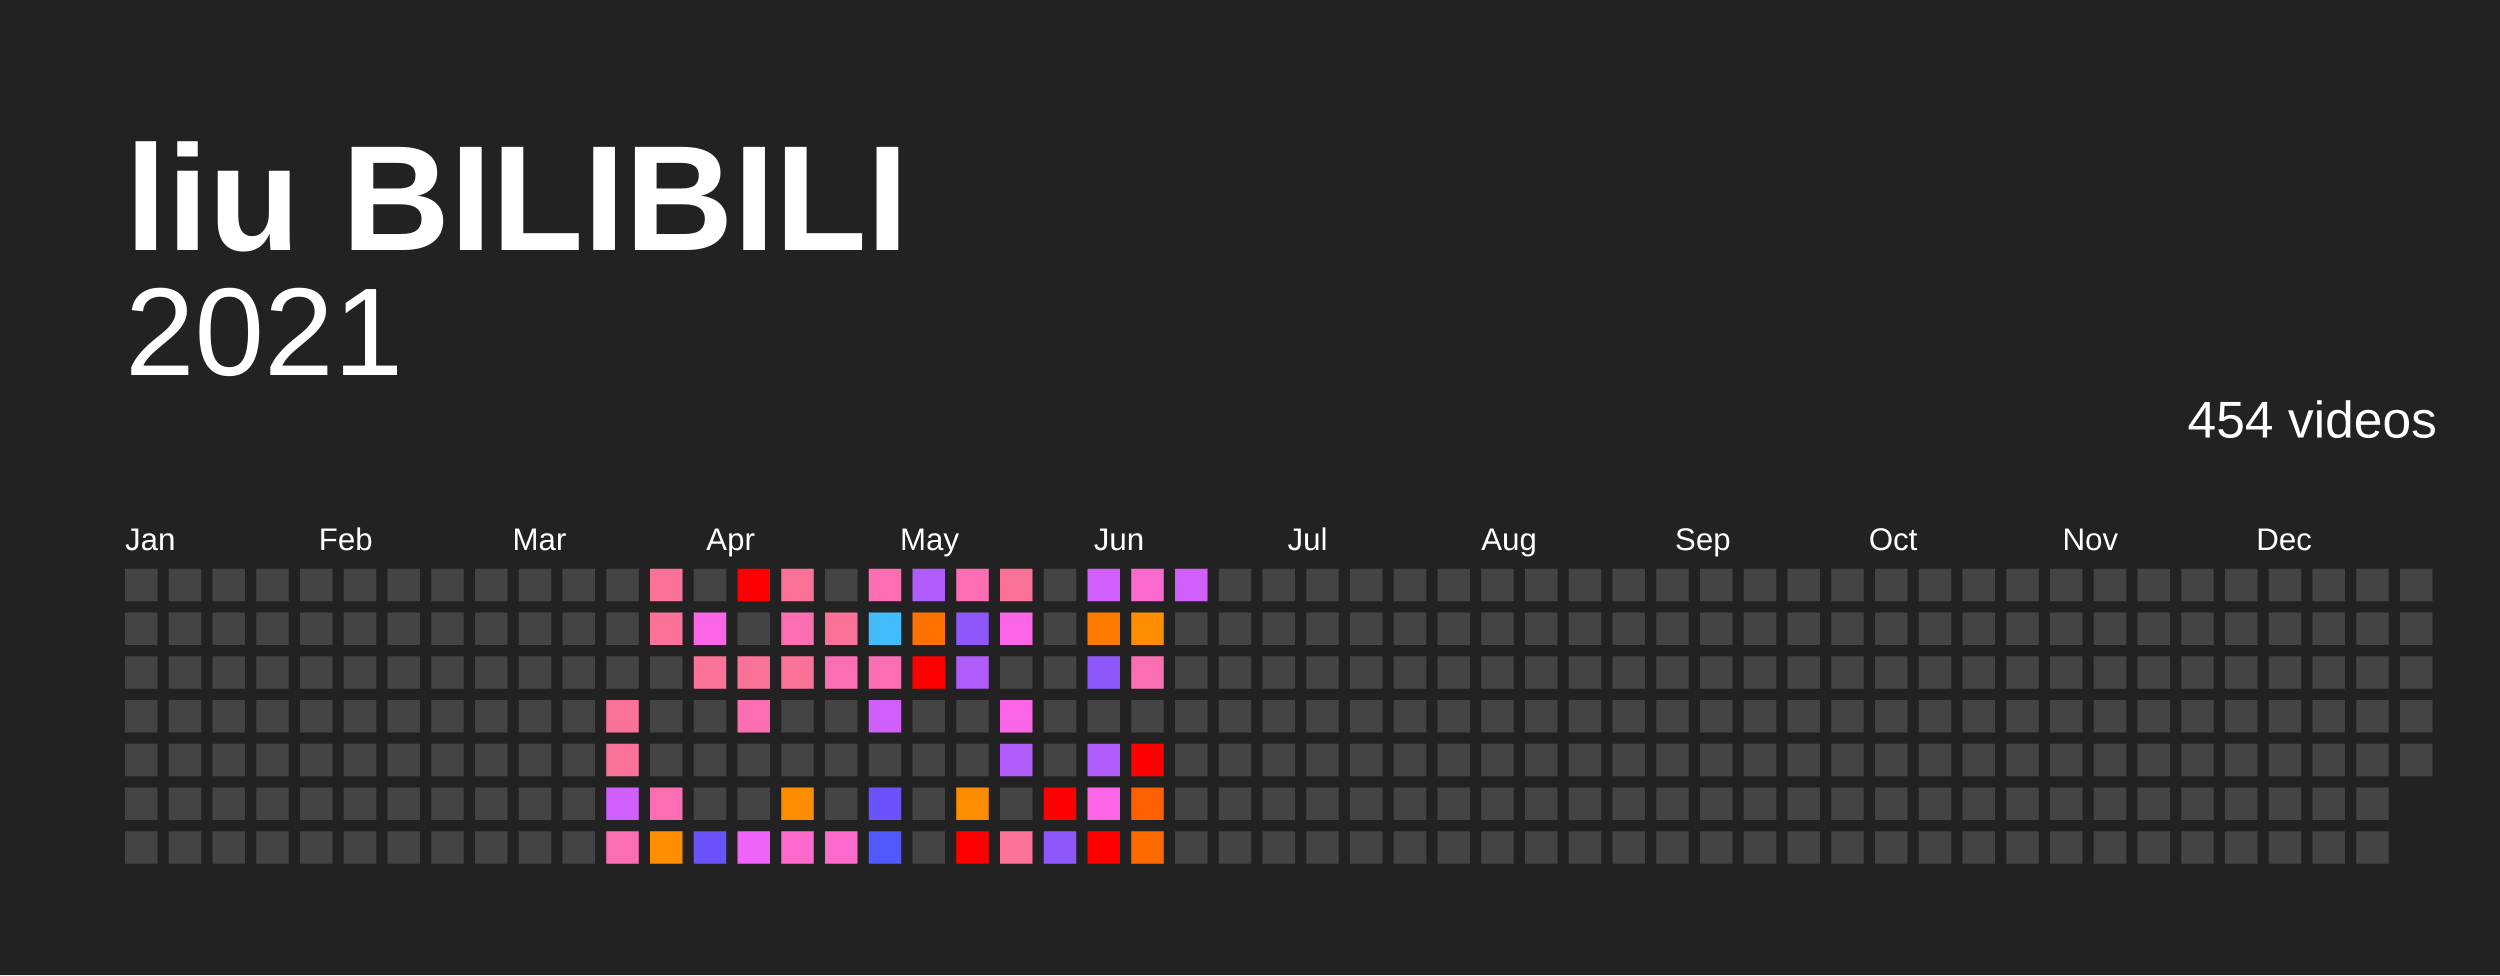
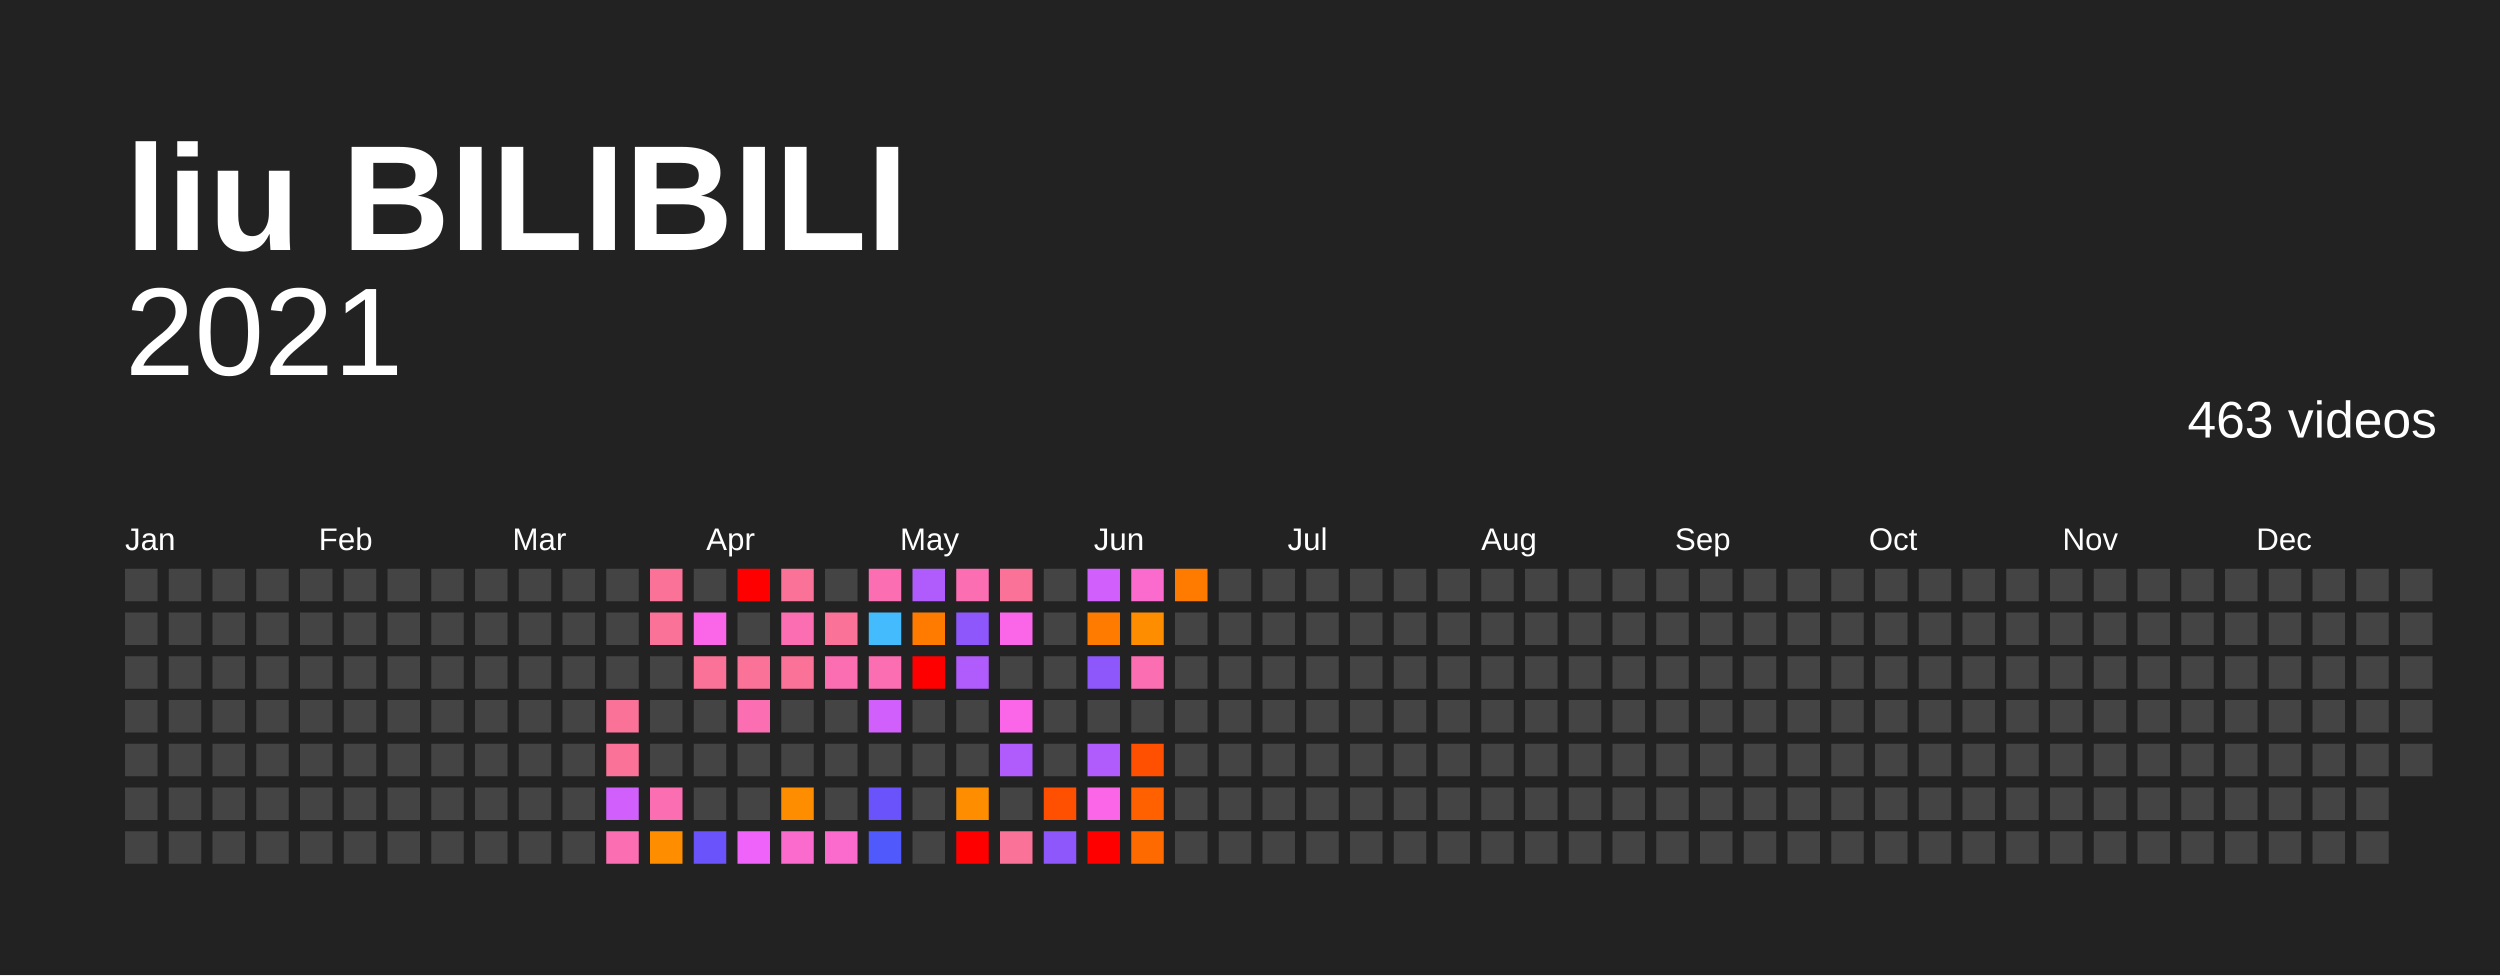
<svg xmlns="http://www.w3.org/2000/svg" baseProfile="full" height="78mm" version="1.1" viewBox="0,0,200,78" width="200mm">
  <defs />
  <rect fill="#222222" height="78" width="200" x="0" y="0" />
  <text fill="#FFFFFF" style="font-size:12px; font-family:Arial; font-weight:bold;" x="10" y="20">liu BILIBILI</text>
  <text alignment-baseline="hanging" fill="#FFFFFF" style="font-size:10.0px; font-family:Arial;" x="10" y="30">2021</text>
-   <text alignment-baseline="hanging" fill="#FFFFFF" style="font-size:4.125px; font-family:Arial;" x="175" y="35">454 videos</text>
+   <text alignment-baseline="hanging" fill="#FFFFFF" style="font-size:4.125px; font-family:Arial;" x="175" y="35">463 videos</text>
  <text fill="#FFFFFF" style="font-size:2.5px; font-family:Arial" x="10.0" y="44">Jan</text>
  <text fill="#FFFFFF" style="font-size:2.5px; font-family:Arial" x="25.5" y="44">Feb</text>
  <text fill="#FFFFFF" style="font-size:2.5px; font-family:Arial" x="41.0" y="44">Mar</text>
  <text fill="#FFFFFF" style="font-size:2.5px; font-family:Arial" x="56.5" y="44">Apr</text>
  <text fill="#FFFFFF" style="font-size:2.5px; font-family:Arial" x="72.0" y="44">May</text>
  <text fill="#FFFFFF" style="font-size:2.5px; font-family:Arial" x="87.5" y="44">Jun</text>
  <text fill="#FFFFFF" style="font-size:2.5px; font-family:Arial" x="103.0" y="44">Jul</text>
  <text fill="#FFFFFF" style="font-size:2.5px; font-family:Arial" x="118.5" y="44">Aug</text>
  <text fill="#FFFFFF" style="font-size:2.5px; font-family:Arial" x="134.0" y="44">Sep</text>
  <text fill="#FFFFFF" style="font-size:2.5px; font-family:Arial" x="149.5" y="44">Oct</text>
  <text fill="#FFFFFF" style="font-size:2.5px; font-family:Arial" x="165.0" y="44">Nov</text>
  <text fill="#FFFFFF" style="font-size:2.5px; font-family:Arial" x="180.5" y="44">Dec</text>
  <rect fill="#444444" height="2.6" width="2.6" x="10.0" y="45.5" />
  <rect fill="#444444" height="2.6" width="2.6" x="10.0" y="49.0" />
  <rect fill="#444444" height="2.6" width="2.6" x="10.0" y="52.5" />
  <rect fill="#444444" height="2.6" width="2.6" x="10.0" y="56.0" />
  <rect fill="#444444" height="2.6" width="2.6" x="10.0" y="59.5" />
  <rect fill="#444444" height="2.6" width="2.6" x="10.0" y="63.0" />
  <rect fill="#444444" height="2.6" width="2.6" x="10.0" y="66.5" />
  <rect fill="#444444" height="2.6" width="2.6" x="13.5" y="45.5" />
  <rect fill="#444444" height="2.6" width="2.6" x="13.5" y="49.0" />
  <rect fill="#444444" height="2.6" width="2.6" x="13.5" y="52.5" />
  <rect fill="#444444" height="2.6" width="2.6" x="13.5" y="56.0" />
  <rect fill="#444444" height="2.6" width="2.6" x="13.5" y="59.5" />
  <rect fill="#444444" height="2.6" width="2.6" x="13.5" y="63.0" />
  <rect fill="#444444" height="2.6" width="2.6" x="13.5" y="66.5" />
  <rect fill="#444444" height="2.6" width="2.6" x="17.0" y="45.5" />
  <rect fill="#444444" height="2.6" width="2.6" x="17.0" y="49.0" />
  <rect fill="#444444" height="2.6" width="2.6" x="17.0" y="52.5" />
  <rect fill="#444444" height="2.6" width="2.6" x="17.0" y="56.0" />
  <rect fill="#444444" height="2.6" width="2.6" x="17.0" y="59.5" />
  <rect fill="#444444" height="2.6" width="2.6" x="17.0" y="63.0" />
  <rect fill="#444444" height="2.6" width="2.6" x="17.0" y="66.5" />
  <rect fill="#444444" height="2.6" width="2.6" x="20.5" y="45.5" />
  <rect fill="#444444" height="2.6" width="2.6" x="20.5" y="49.0" />
  <rect fill="#444444" height="2.6" width="2.6" x="20.5" y="52.5" />
  <rect fill="#444444" height="2.6" width="2.6" x="20.5" y="56.0" />
  <rect fill="#444444" height="2.6" width="2.6" x="20.5" y="59.5" />
  <rect fill="#444444" height="2.6" width="2.6" x="20.5" y="63.0" />
  <rect fill="#444444" height="2.6" width="2.6" x="20.5" y="66.5" />
  <rect fill="#444444" height="2.6" width="2.6" x="24.0" y="45.5" />
  <rect fill="#444444" height="2.6" width="2.6" x="24.0" y="49.0" />
  <rect fill="#444444" height="2.6" width="2.6" x="24.0" y="52.5" />
  <rect fill="#444444" height="2.6" width="2.6" x="24.0" y="56.0" />
  <rect fill="#444444" height="2.6" width="2.6" x="24.0" y="59.5" />
  <rect fill="#444444" height="2.6" width="2.6" x="24.0" y="63.0" />
  <rect fill="#444444" height="2.6" width="2.6" x="24.0" y="66.5" />
  <rect fill="#444444" height="2.6" width="2.6" x="27.5" y="45.5" />
  <rect fill="#444444" height="2.6" width="2.6" x="27.5" y="49.0" />
  <rect fill="#444444" height="2.6" width="2.6" x="27.5" y="52.5" />
  <rect fill="#444444" height="2.6" width="2.6" x="27.5" y="56.0" />
  <rect fill="#444444" height="2.6" width="2.6" x="27.5" y="59.5" />
  <rect fill="#444444" height="2.6" width="2.6" x="27.5" y="63.0" />
  <rect fill="#444444" height="2.6" width="2.6" x="27.5" y="66.5" />
  <rect fill="#444444" height="2.6" width="2.6" x="31.0" y="45.5" />
  <rect fill="#444444" height="2.6" width="2.6" x="31.0" y="49.0" />
  <rect fill="#444444" height="2.6" width="2.6" x="31.0" y="52.5" />
  <rect fill="#444444" height="2.6" width="2.6" x="31.0" y="56.0" />
  <rect fill="#444444" height="2.6" width="2.6" x="31.0" y="59.5" />
  <rect fill="#444444" height="2.6" width="2.6" x="31.0" y="63.0" />
  <rect fill="#444444" height="2.6" width="2.6" x="31.0" y="66.5" />
  <rect fill="#444444" height="2.6" width="2.6" x="34.5" y="45.5" />
  <rect fill="#444444" height="2.6" width="2.6" x="34.5" y="49.0" />
  <rect fill="#444444" height="2.6" width="2.6" x="34.5" y="52.5" />
  <rect fill="#444444" height="2.6" width="2.6" x="34.5" y="56.0" />
  <rect fill="#444444" height="2.6" width="2.6" x="34.5" y="59.5" />
  <rect fill="#444444" height="2.6" width="2.6" x="34.5" y="63.0" />
  <rect fill="#444444" height="2.6" width="2.6" x="34.5" y="66.5" />
  <rect fill="#444444" height="2.6" width="2.6" x="38.0" y="45.5" />
  <rect fill="#444444" height="2.6" width="2.6" x="38.0" y="49.0" />
  <rect fill="#444444" height="2.6" width="2.6" x="38.0" y="52.5" />
  <rect fill="#444444" height="2.6" width="2.6" x="38.0" y="56.0" />
  <rect fill="#444444" height="2.6" width="2.6" x="38.0" y="59.5" />
  <rect fill="#444444" height="2.6" width="2.6" x="38.0" y="63.0" />
  <rect fill="#444444" height="2.6" width="2.6" x="38.0" y="66.5" />
  <rect fill="#444444" height="2.6" width="2.6" x="41.5" y="45.5" />
  <rect fill="#444444" height="2.6" width="2.6" x="41.5" y="49.0" />
  <rect fill="#444444" height="2.6" width="2.6" x="41.5" y="52.5" />
  <rect fill="#444444" height="2.6" width="2.6" x="41.5" y="56.0" />
  <rect fill="#444444" height="2.6" width="2.6" x="41.5" y="59.5" />
  <rect fill="#444444" height="2.6" width="2.6" x="41.5" y="63.0" />
  <rect fill="#444444" height="2.6" width="2.6" x="41.5" y="66.5" />
  <rect fill="#444444" height="2.6" width="2.6" x="45.0" y="45.5" />
  <rect fill="#444444" height="2.6" width="2.6" x="45.0" y="49.0" />
  <rect fill="#444444" height="2.6" width="2.6" x="45.0" y="52.5" />
  <rect fill="#444444" height="2.6" width="2.6" x="45.0" y="56.0" />
  <rect fill="#444444" height="2.6" width="2.6" x="45.0" y="59.5" />
  <rect fill="#444444" height="2.6" width="2.6" x="45.0" y="63.0" />
  <rect fill="#444444" height="2.6" width="2.6" x="45.0" y="66.5" />
  <rect fill="#444444" height="2.6" width="2.6" x="48.5" y="45.5" />
  <rect fill="#444444" height="2.6" width="2.6" x="48.5" y="49.0" />
  <rect fill="#444444" height="2.6" width="2.6" x="48.5" y="52.5" />
  <rect fill="#fb7299" height="2.6" width="2.6" x="48.5" y="56.0" />
  <rect fill="#fb7299" height="2.6" width="2.6" x="48.5" y="59.5" />
  <rect fill="#d15ffb" height="2.6" width="2.6" x="48.5" y="63.0" />
  <rect fill="#fb6eb2" height="2.6" width="2.6" x="48.5" y="66.5" />
  <rect fill="#fb7299" height="2.6" width="2.6" x="52.0" y="45.5" />
  <rect fill="#fb7299" height="2.6" width="2.6" x="52.0" y="49.0" />
  <rect fill="#444444" height="2.6" width="2.6" x="52.0" y="52.5" />
  <rect fill="#444444" height="2.6" width="2.6" x="52.0" y="56.0" />
  <rect fill="#444444" height="2.6" width="2.6" x="52.0" y="59.5" />
  <rect fill="#fb6eb2" height="2.6" width="2.6" x="52.0" y="63.0" />
  <rect fill="#ff8d00" height="2.6" width="2.6" x="52.0" y="66.5" />
  <rect fill="#444444" height="2.6" width="2.6" x="55.5" y="45.5" />
  <rect fill="#fb66e9" height="2.6" width="2.6" x="55.5" y="49.0" />
  <rect fill="#fb7299" height="2.6" width="2.6" x="55.5" y="52.5" />
  <rect fill="#444444" height="2.6" width="2.6" x="55.5" y="56.0" />
  <rect fill="#444444" height="2.6" width="2.6" x="55.5" y="59.5" />
  <rect fill="#444444" height="2.6" width="2.6" x="55.5" y="63.0" />
  <rect fill="#6b53fb" height="2.6" width="2.6" x="55.5" y="66.5" />
  <rect fill="red" height="2.6" width="2.6" x="59.0" y="45.5" />
  <rect fill="#444444" height="2.6" width="2.6" x="59.0" y="49.0" />
  <rect fill="#fb7299" height="2.6" width="2.6" x="59.0" y="52.5" />
  <rect fill="#fb6eb2" height="2.6" width="2.6" x="59.0" y="56.0" />
  <rect fill="#444444" height="2.6" width="2.6" x="59.0" y="59.5" />
  <rect fill="#444444" height="2.6" width="2.6" x="59.0" y="63.0" />
  <rect fill="#f063fb" height="2.6" width="2.6" x="59.0" y="66.5" />
  <rect fill="#fb7299" height="2.6" width="2.6" x="62.5" y="45.5" />
  <rect fill="#fb6eb2" height="2.6" width="2.6" x="62.5" y="49.0" />
  <rect fill="#fb7299" height="2.6" width="2.6" x="62.5" y="52.5" />
  <rect fill="#444444" height="2.6" width="2.6" x="62.5" y="56.0" />
  <rect fill="#444444" height="2.6" width="2.6" x="62.5" y="59.5" />
  <rect fill="#ff8d00" height="2.6" width="2.6" x="62.5" y="63.0" />
  <rect fill="#fb6acd" height="2.6" width="2.6" x="62.5" y="66.5" />
  <rect fill="#444444" height="2.6" width="2.6" x="66.0" y="45.5" />
  <rect fill="#fb7299" height="2.6" width="2.6" x="66.0" y="49.0" />
  <rect fill="#fb6eb2" height="2.6" width="2.6" x="66.0" y="52.5" />
  <rect fill="#444444" height="2.6" width="2.6" x="66.0" y="56.0" />
  <rect fill="#444444" height="2.6" width="2.6" x="66.0" y="59.5" />
  <rect fill="#444444" height="2.6" width="2.6" x="66.0" y="63.0" />
  <rect fill="#fb6acd" height="2.6" width="2.6" x="66.0" y="66.5" />
  <rect fill="#fb6eb2" height="2.6" width="2.6" x="69.5" y="45.5" />
  <rect fill="#44bbfc" height="2.6" width="2.6" x="69.5" y="49.0" />
  <rect fill="#fb6eb2" height="2.6" width="2.6" x="69.5" y="52.5" />
  <rect fill="#d15ffb" height="2.6" width="2.6" x="69.5" y="56.0" />
  <rect fill="#444444" height="2.6" width="2.6" x="69.5" y="59.5" />
  <rect fill="#6b53fb" height="2.6" width="2.6" x="69.5" y="63.0" />
  <rect fill="#4f59fc" height="2.6" width="2.6" x="69.5" y="66.5" />
  <rect fill="#b05bfb" height="2.6" width="2.6" x="73.0" y="45.5" />
-   <rect fill="#ff7200" height="2.6" width="2.6" x="73.0" y="49.0" />
+   <rect fill="#ff7b00" height="2.6" width="2.6" x="73.0" y="49.0" />
  <rect fill="red" height="2.6" width="2.6" x="73.0" y="52.5" />
  <rect fill="#444444" height="2.6" width="2.6" x="73.0" y="56.0" />
  <rect fill="#444444" height="2.6" width="2.6" x="73.0" y="59.5" />
  <rect fill="#444444" height="2.6" width="2.6" x="73.0" y="63.0" />
  <rect fill="#444444" height="2.6" width="2.6" x="73.0" y="66.5" />
  <rect fill="#fb6eb2" height="2.6" width="2.6" x="76.5" y="45.5" />
  <rect fill="#8e57fb" height="2.6" width="2.6" x="76.5" y="49.0" />
  <rect fill="#b05bfb" height="2.6" width="2.6" x="76.5" y="52.5" />
  <rect fill="#444444" height="2.6" width="2.6" x="76.5" y="56.0" />
  <rect fill="#444444" height="2.6" width="2.6" x="76.5" y="59.5" />
  <rect fill="#ff8d00" height="2.6" width="2.6" x="76.5" y="63.0" />
  <rect fill="red" height="2.6" width="2.6" x="76.5" y="66.5" />
  <rect fill="#fb7299" height="2.6" width="2.6" x="80.0" y="45.5" />
  <rect fill="#fb66e9" height="2.6" width="2.6" x="80.0" y="49.0" />
  <rect fill="#444444" height="2.6" width="2.6" x="80.0" y="52.5" />
  <rect fill="#fb66e9" height="2.6" width="2.6" x="80.0" y="56.0" />
  <rect fill="#b05bfb" height="2.6" width="2.6" x="80.0" y="59.5" />
  <rect fill="#444444" height="2.6" width="2.6" x="80.0" y="63.0" />
  <rect fill="#fb7299" height="2.6" width="2.6" x="80.0" y="66.5" />
  <rect fill="#444444" height="2.6" width="2.6" x="83.5" y="45.5" />
  <rect fill="#444444" height="2.6" width="2.6" x="83.5" y="49.0" />
  <rect fill="#444444" height="2.6" width="2.6" x="83.5" y="52.5" />
  <rect fill="#444444" height="2.6" width="2.6" x="83.5" y="56.0" />
  <rect fill="#444444" height="2.6" width="2.6" x="83.5" y="59.5" />
-   <rect fill="red" height="2.6" width="2.6" x="83.5" y="63.0" />
+   <rect fill="#ff4f00" height="2.6" width="2.6" x="83.5" y="63.0" />
  <rect fill="#8e57fb" height="2.6" width="2.6" x="83.5" y="66.5" />
  <rect fill="#d15ffb" height="2.6" width="2.6" x="87.0" y="45.5" />
  <rect fill="#ff7b00" height="2.6" width="2.6" x="87.0" y="49.0" />
  <rect fill="#8e57fb" height="2.6" width="2.6" x="87.0" y="52.5" />
  <rect fill="#444444" height="2.6" width="2.6" x="87.0" y="56.0" />
  <rect fill="#b05bfb" height="2.6" width="2.6" x="87.0" y="59.5" />
  <rect fill="#fb66e9" height="2.6" width="2.6" x="87.0" y="63.0" />
  <rect fill="red" height="2.6" width="2.6" x="87.0" y="66.5" />
  <rect fill="#fb6acd" height="2.6" width="2.6" x="90.5" y="45.5" />
  <rect fill="#ff8d00" height="2.6" width="2.6" x="90.5" y="49.0" />
  <rect fill="#fb6eb2" height="2.6" width="2.6" x="90.5" y="52.5" />
  <rect fill="#444444" height="2.6" width="2.6" x="90.5" y="56.0" />
-   <rect fill="red" height="2.6" width="2.6" x="90.5" y="59.5" />
+   <rect fill="#ff4f00" height="2.6" width="2.6" x="90.5" y="59.5" />
  <rect fill="#ff6100" height="2.6" width="2.6" x="90.5" y="63.0" />
  <rect fill="#ff6a00" height="2.6" width="2.6" x="90.5" y="66.5" />
-   <rect fill="#d15ffb" height="2.6" width="2.6" x="94.0" y="45.5" />
+   <rect fill="#ff7b00" height="2.6" width="2.6" x="94.0" y="45.5" />
  <rect fill="#444444" height="2.6" width="2.6" x="94.0" y="49.0" />
  <rect fill="#444444" height="2.6" width="2.6" x="94.0" y="52.5" />
  <rect fill="#444444" height="2.6" width="2.6" x="94.0" y="56.0" />
  <rect fill="#444444" height="2.6" width="2.6" x="94.0" y="59.5" />
  <rect fill="#444444" height="2.6" width="2.6" x="94.0" y="63.0" />
  <rect fill="#444444" height="2.6" width="2.6" x="94.0" y="66.5" />
  <rect fill="#444444" height="2.6" width="2.6" x="97.5" y="45.5" />
  <rect fill="#444444" height="2.6" width="2.6" x="97.5" y="49.0" />
  <rect fill="#444444" height="2.6" width="2.6" x="97.5" y="52.5" />
  <rect fill="#444444" height="2.6" width="2.6" x="97.5" y="56.0" />
  <rect fill="#444444" height="2.6" width="2.6" x="97.5" y="59.5" />
  <rect fill="#444444" height="2.6" width="2.6" x="97.5" y="63.0" />
  <rect fill="#444444" height="2.6" width="2.6" x="97.5" y="66.5" />
  <rect fill="#444444" height="2.6" width="2.6" x="101.0" y="45.5" />
  <rect fill="#444444" height="2.6" width="2.6" x="101.0" y="49.0" />
  <rect fill="#444444" height="2.6" width="2.6" x="101.0" y="52.5" />
  <rect fill="#444444" height="2.6" width="2.6" x="101.0" y="56.0" />
  <rect fill="#444444" height="2.6" width="2.6" x="101.0" y="59.5" />
  <rect fill="#444444" height="2.6" width="2.6" x="101.0" y="63.0" />
  <rect fill="#444444" height="2.6" width="2.6" x="101.0" y="66.5" />
  <rect fill="#444444" height="2.6" width="2.6" x="104.5" y="45.5" />
  <rect fill="#444444" height="2.6" width="2.6" x="104.5" y="49.0" />
  <rect fill="#444444" height="2.6" width="2.6" x="104.5" y="52.5" />
  <rect fill="#444444" height="2.6" width="2.6" x="104.5" y="56.0" />
  <rect fill="#444444" height="2.6" width="2.6" x="104.5" y="59.5" />
  <rect fill="#444444" height="2.6" width="2.6" x="104.5" y="63.0" />
  <rect fill="#444444" height="2.6" width="2.6" x="104.5" y="66.5" />
  <rect fill="#444444" height="2.6" width="2.6" x="108.0" y="45.5" />
  <rect fill="#444444" height="2.6" width="2.6" x="108.0" y="49.0" />
  <rect fill="#444444" height="2.6" width="2.6" x="108.0" y="52.5" />
  <rect fill="#444444" height="2.6" width="2.6" x="108.0" y="56.0" />
  <rect fill="#444444" height="2.6" width="2.6" x="108.0" y="59.5" />
  <rect fill="#444444" height="2.6" width="2.6" x="108.0" y="63.0" />
  <rect fill="#444444" height="2.6" width="2.6" x="108.0" y="66.5" />
  <rect fill="#444444" height="2.6" width="2.6" x="111.5" y="45.5" />
  <rect fill="#444444" height="2.6" width="2.6" x="111.5" y="49.0" />
  <rect fill="#444444" height="2.6" width="2.6" x="111.5" y="52.5" />
  <rect fill="#444444" height="2.6" width="2.6" x="111.5" y="56.0" />
  <rect fill="#444444" height="2.6" width="2.6" x="111.5" y="59.5" />
  <rect fill="#444444" height="2.6" width="2.6" x="111.5" y="63.0" />
  <rect fill="#444444" height="2.6" width="2.6" x="111.5" y="66.5" />
  <rect fill="#444444" height="2.6" width="2.6" x="115.0" y="45.5" />
  <rect fill="#444444" height="2.6" width="2.6" x="115.0" y="49.0" />
  <rect fill="#444444" height="2.6" width="2.6" x="115.0" y="52.5" />
  <rect fill="#444444" height="2.6" width="2.6" x="115.0" y="56.0" />
  <rect fill="#444444" height="2.6" width="2.6" x="115.0" y="59.5" />
  <rect fill="#444444" height="2.6" width="2.6" x="115.0" y="63.0" />
  <rect fill="#444444" height="2.6" width="2.6" x="115.0" y="66.5" />
  <rect fill="#444444" height="2.6" width="2.6" x="118.5" y="45.5" />
  <rect fill="#444444" height="2.6" width="2.6" x="118.5" y="49.0" />
  <rect fill="#444444" height="2.6" width="2.6" x="118.5" y="52.5" />
  <rect fill="#444444" height="2.6" width="2.6" x="118.5" y="56.0" />
  <rect fill="#444444" height="2.6" width="2.6" x="118.5" y="59.5" />
  <rect fill="#444444" height="2.6" width="2.6" x="118.5" y="63.0" />
  <rect fill="#444444" height="2.6" width="2.6" x="118.5" y="66.5" />
  <rect fill="#444444" height="2.6" width="2.6" x="122.0" y="45.5" />
  <rect fill="#444444" height="2.6" width="2.6" x="122.0" y="49.0" />
  <rect fill="#444444" height="2.6" width="2.6" x="122.0" y="52.5" />
  <rect fill="#444444" height="2.6" width="2.6" x="122.0" y="56.0" />
  <rect fill="#444444" height="2.6" width="2.6" x="122.0" y="59.5" />
  <rect fill="#444444" height="2.6" width="2.6" x="122.0" y="63.0" />
  <rect fill="#444444" height="2.6" width="2.6" x="122.0" y="66.5" />
  <rect fill="#444444" height="2.6" width="2.6" x="125.5" y="45.5" />
  <rect fill="#444444" height="2.6" width="2.6" x="125.5" y="49.0" />
  <rect fill="#444444" height="2.6" width="2.6" x="125.5" y="52.5" />
  <rect fill="#444444" height="2.6" width="2.6" x="125.5" y="56.0" />
  <rect fill="#444444" height="2.6" width="2.6" x="125.5" y="59.5" />
  <rect fill="#444444" height="2.6" width="2.6" x="125.5" y="63.0" />
  <rect fill="#444444" height="2.6" width="2.6" x="125.5" y="66.5" />
  <rect fill="#444444" height="2.6" width="2.6" x="129.0" y="45.5" />
  <rect fill="#444444" height="2.6" width="2.6" x="129.0" y="49.0" />
  <rect fill="#444444" height="2.6" width="2.6" x="129.0" y="52.5" />
  <rect fill="#444444" height="2.6" width="2.6" x="129.0" y="56.0" />
  <rect fill="#444444" height="2.6" width="2.6" x="129.0" y="59.5" />
  <rect fill="#444444" height="2.6" width="2.6" x="129.0" y="63.0" />
  <rect fill="#444444" height="2.6" width="2.6" x="129.0" y="66.5" />
  <rect fill="#444444" height="2.6" width="2.6" x="132.5" y="45.5" />
  <rect fill="#444444" height="2.6" width="2.6" x="132.5" y="49.0" />
  <rect fill="#444444" height="2.6" width="2.6" x="132.5" y="52.5" />
  <rect fill="#444444" height="2.6" width="2.6" x="132.5" y="56.0" />
  <rect fill="#444444" height="2.6" width="2.6" x="132.5" y="59.5" />
  <rect fill="#444444" height="2.6" width="2.6" x="132.5" y="63.0" />
  <rect fill="#444444" height="2.6" width="2.6" x="132.5" y="66.5" />
  <rect fill="#444444" height="2.6" width="2.6" x="136.0" y="45.5" />
  <rect fill="#444444" height="2.6" width="2.6" x="136.0" y="49.0" />
  <rect fill="#444444" height="2.6" width="2.6" x="136.0" y="52.5" />
  <rect fill="#444444" height="2.6" width="2.6" x="136.0" y="56.0" />
  <rect fill="#444444" height="2.6" width="2.6" x="136.0" y="59.5" />
  <rect fill="#444444" height="2.6" width="2.6" x="136.0" y="63.0" />
  <rect fill="#444444" height="2.6" width="2.6" x="136.0" y="66.5" />
  <rect fill="#444444" height="2.6" width="2.6" x="139.5" y="45.5" />
  <rect fill="#444444" height="2.6" width="2.6" x="139.5" y="49.0" />
  <rect fill="#444444" height="2.6" width="2.6" x="139.5" y="52.5" />
  <rect fill="#444444" height="2.6" width="2.6" x="139.5" y="56.0" />
  <rect fill="#444444" height="2.6" width="2.6" x="139.5" y="59.5" />
  <rect fill="#444444" height="2.6" width="2.6" x="139.5" y="63.0" />
  <rect fill="#444444" height="2.6" width="2.6" x="139.5" y="66.5" />
  <rect fill="#444444" height="2.6" width="2.6" x="143.0" y="45.5" />
  <rect fill="#444444" height="2.6" width="2.6" x="143.0" y="49.0" />
  <rect fill="#444444" height="2.6" width="2.6" x="143.0" y="52.5" />
  <rect fill="#444444" height="2.6" width="2.6" x="143.0" y="56.0" />
  <rect fill="#444444" height="2.6" width="2.6" x="143.0" y="59.5" />
  <rect fill="#444444" height="2.6" width="2.6" x="143.0" y="63.0" />
  <rect fill="#444444" height="2.6" width="2.6" x="143.0" y="66.5" />
  <rect fill="#444444" height="2.6" width="2.6" x="146.5" y="45.5" />
  <rect fill="#444444" height="2.6" width="2.6" x="146.5" y="49.0" />
  <rect fill="#444444" height="2.6" width="2.6" x="146.5" y="52.5" />
  <rect fill="#444444" height="2.6" width="2.6" x="146.5" y="56.0" />
  <rect fill="#444444" height="2.6" width="2.6" x="146.5" y="59.5" />
  <rect fill="#444444" height="2.6" width="2.6" x="146.5" y="63.0" />
  <rect fill="#444444" height="2.6" width="2.6" x="146.5" y="66.5" />
  <rect fill="#444444" height="2.6" width="2.6" x="150.0" y="45.5" />
  <rect fill="#444444" height="2.6" width="2.6" x="150.0" y="49.0" />
  <rect fill="#444444" height="2.6" width="2.6" x="150.0" y="52.5" />
  <rect fill="#444444" height="2.6" width="2.6" x="150.0" y="56.0" />
  <rect fill="#444444" height="2.6" width="2.6" x="150.0" y="59.5" />
  <rect fill="#444444" height="2.6" width="2.6" x="150.0" y="63.0" />
  <rect fill="#444444" height="2.6" width="2.6" x="150.0" y="66.5" />
  <rect fill="#444444" height="2.6" width="2.6" x="153.5" y="45.5" />
  <rect fill="#444444" height="2.6" width="2.6" x="153.5" y="49.0" />
  <rect fill="#444444" height="2.6" width="2.6" x="153.5" y="52.5" />
  <rect fill="#444444" height="2.6" width="2.6" x="153.5" y="56.0" />
  <rect fill="#444444" height="2.6" width="2.6" x="153.5" y="59.5" />
  <rect fill="#444444" height="2.6" width="2.6" x="153.5" y="63.0" />
  <rect fill="#444444" height="2.6" width="2.6" x="153.5" y="66.5" />
  <rect fill="#444444" height="2.6" width="2.6" x="157.0" y="45.5" />
  <rect fill="#444444" height="2.6" width="2.6" x="157.0" y="49.0" />
  <rect fill="#444444" height="2.6" width="2.6" x="157.0" y="52.5" />
  <rect fill="#444444" height="2.6" width="2.6" x="157.0" y="56.0" />
  <rect fill="#444444" height="2.6" width="2.6" x="157.0" y="59.5" />
  <rect fill="#444444" height="2.6" width="2.6" x="157.0" y="63.0" />
  <rect fill="#444444" height="2.6" width="2.6" x="157.0" y="66.5" />
  <rect fill="#444444" height="2.6" width="2.6" x="160.5" y="45.5" />
  <rect fill="#444444" height="2.6" width="2.6" x="160.5" y="49.0" />
  <rect fill="#444444" height="2.6" width="2.6" x="160.5" y="52.5" />
  <rect fill="#444444" height="2.6" width="2.6" x="160.5" y="56.0" />
  <rect fill="#444444" height="2.6" width="2.6" x="160.5" y="59.5" />
  <rect fill="#444444" height="2.6" width="2.6" x="160.5" y="63.0" />
  <rect fill="#444444" height="2.6" width="2.6" x="160.5" y="66.5" />
  <rect fill="#444444" height="2.6" width="2.6" x="164.0" y="45.5" />
  <rect fill="#444444" height="2.6" width="2.6" x="164.0" y="49.0" />
  <rect fill="#444444" height="2.6" width="2.6" x="164.0" y="52.5" />
  <rect fill="#444444" height="2.6" width="2.6" x="164.0" y="56.0" />
  <rect fill="#444444" height="2.6" width="2.6" x="164.0" y="59.5" />
  <rect fill="#444444" height="2.6" width="2.6" x="164.0" y="63.0" />
  <rect fill="#444444" height="2.6" width="2.6" x="164.0" y="66.5" />
  <rect fill="#444444" height="2.6" width="2.6" x="167.5" y="45.5" />
  <rect fill="#444444" height="2.6" width="2.6" x="167.5" y="49.0" />
  <rect fill="#444444" height="2.6" width="2.6" x="167.5" y="52.5" />
  <rect fill="#444444" height="2.6" width="2.6" x="167.5" y="56.0" />
  <rect fill="#444444" height="2.6" width="2.6" x="167.5" y="59.5" />
  <rect fill="#444444" height="2.6" width="2.6" x="167.5" y="63.0" />
  <rect fill="#444444" height="2.6" width="2.6" x="167.5" y="66.5" />
  <rect fill="#444444" height="2.6" width="2.6" x="171.0" y="45.5" />
  <rect fill="#444444" height="2.6" width="2.6" x="171.0" y="49.0" />
  <rect fill="#444444" height="2.6" width="2.6" x="171.0" y="52.5" />
  <rect fill="#444444" height="2.6" width="2.6" x="171.0" y="56.0" />
  <rect fill="#444444" height="2.6" width="2.6" x="171.0" y="59.5" />
  <rect fill="#444444" height="2.6" width="2.6" x="171.0" y="63.0" />
  <rect fill="#444444" height="2.6" width="2.6" x="171.0" y="66.5" />
  <rect fill="#444444" height="2.6" width="2.6" x="174.5" y="45.5" />
  <rect fill="#444444" height="2.6" width="2.6" x="174.5" y="49.0" />
  <rect fill="#444444" height="2.6" width="2.6" x="174.5" y="52.5" />
  <rect fill="#444444" height="2.6" width="2.6" x="174.5" y="56.0" />
  <rect fill="#444444" height="2.6" width="2.6" x="174.5" y="59.5" />
  <rect fill="#444444" height="2.6" width="2.6" x="174.5" y="63.0" />
  <rect fill="#444444" height="2.6" width="2.6" x="174.5" y="66.5" />
  <rect fill="#444444" height="2.6" width="2.6" x="178.0" y="45.5" />
  <rect fill="#444444" height="2.6" width="2.6" x="178.0" y="49.0" />
  <rect fill="#444444" height="2.6" width="2.6" x="178.0" y="52.5" />
  <rect fill="#444444" height="2.6" width="2.6" x="178.0" y="56.0" />
  <rect fill="#444444" height="2.6" width="2.6" x="178.0" y="59.5" />
  <rect fill="#444444" height="2.6" width="2.6" x="178.0" y="63.0" />
  <rect fill="#444444" height="2.6" width="2.6" x="178.0" y="66.5" />
  <rect fill="#444444" height="2.6" width="2.6" x="181.5" y="45.5" />
  <rect fill="#444444" height="2.6" width="2.6" x="181.5" y="49.0" />
  <rect fill="#444444" height="2.6" width="2.6" x="181.5" y="52.5" />
  <rect fill="#444444" height="2.6" width="2.6" x="181.5" y="56.0" />
  <rect fill="#444444" height="2.6" width="2.6" x="181.5" y="59.5" />
  <rect fill="#444444" height="2.6" width="2.6" x="181.5" y="63.0" />
  <rect fill="#444444" height="2.6" width="2.6" x="181.5" y="66.5" />
  <rect fill="#444444" height="2.6" width="2.6" x="185.0" y="45.5" />
  <rect fill="#444444" height="2.6" width="2.6" x="185.0" y="49.0" />
  <rect fill="#444444" height="2.6" width="2.6" x="185.0" y="52.5" />
  <rect fill="#444444" height="2.6" width="2.6" x="185.0" y="56.0" />
  <rect fill="#444444" height="2.6" width="2.6" x="185.0" y="59.5" />
  <rect fill="#444444" height="2.6" width="2.6" x="185.0" y="63.0" />
  <rect fill="#444444" height="2.6" width="2.6" x="185.0" y="66.5" />
  <rect fill="#444444" height="2.6" width="2.6" x="188.5" y="45.5" />
  <rect fill="#444444" height="2.6" width="2.6" x="188.5" y="49.0" />
  <rect fill="#444444" height="2.6" width="2.6" x="188.5" y="52.5" />
  <rect fill="#444444" height="2.6" width="2.6" x="188.5" y="56.0" />
  <rect fill="#444444" height="2.6" width="2.6" x="188.5" y="59.5" />
  <rect fill="#444444" height="2.6" width="2.6" x="188.5" y="63.0" />
  <rect fill="#444444" height="2.6" width="2.6" x="188.5" y="66.5" />
  <rect fill="#444444" height="2.6" width="2.6" x="192.0" y="45.5" />
  <rect fill="#444444" height="2.6" width="2.6" x="192.0" y="49.0" />
  <rect fill="#444444" height="2.6" width="2.6" x="192.0" y="52.5" />
  <rect fill="#444444" height="2.6" width="2.6" x="192.0" y="56.0" />
  <rect fill="#444444" height="2.6" width="2.6" x="192.0" y="59.5" />
</svg>
